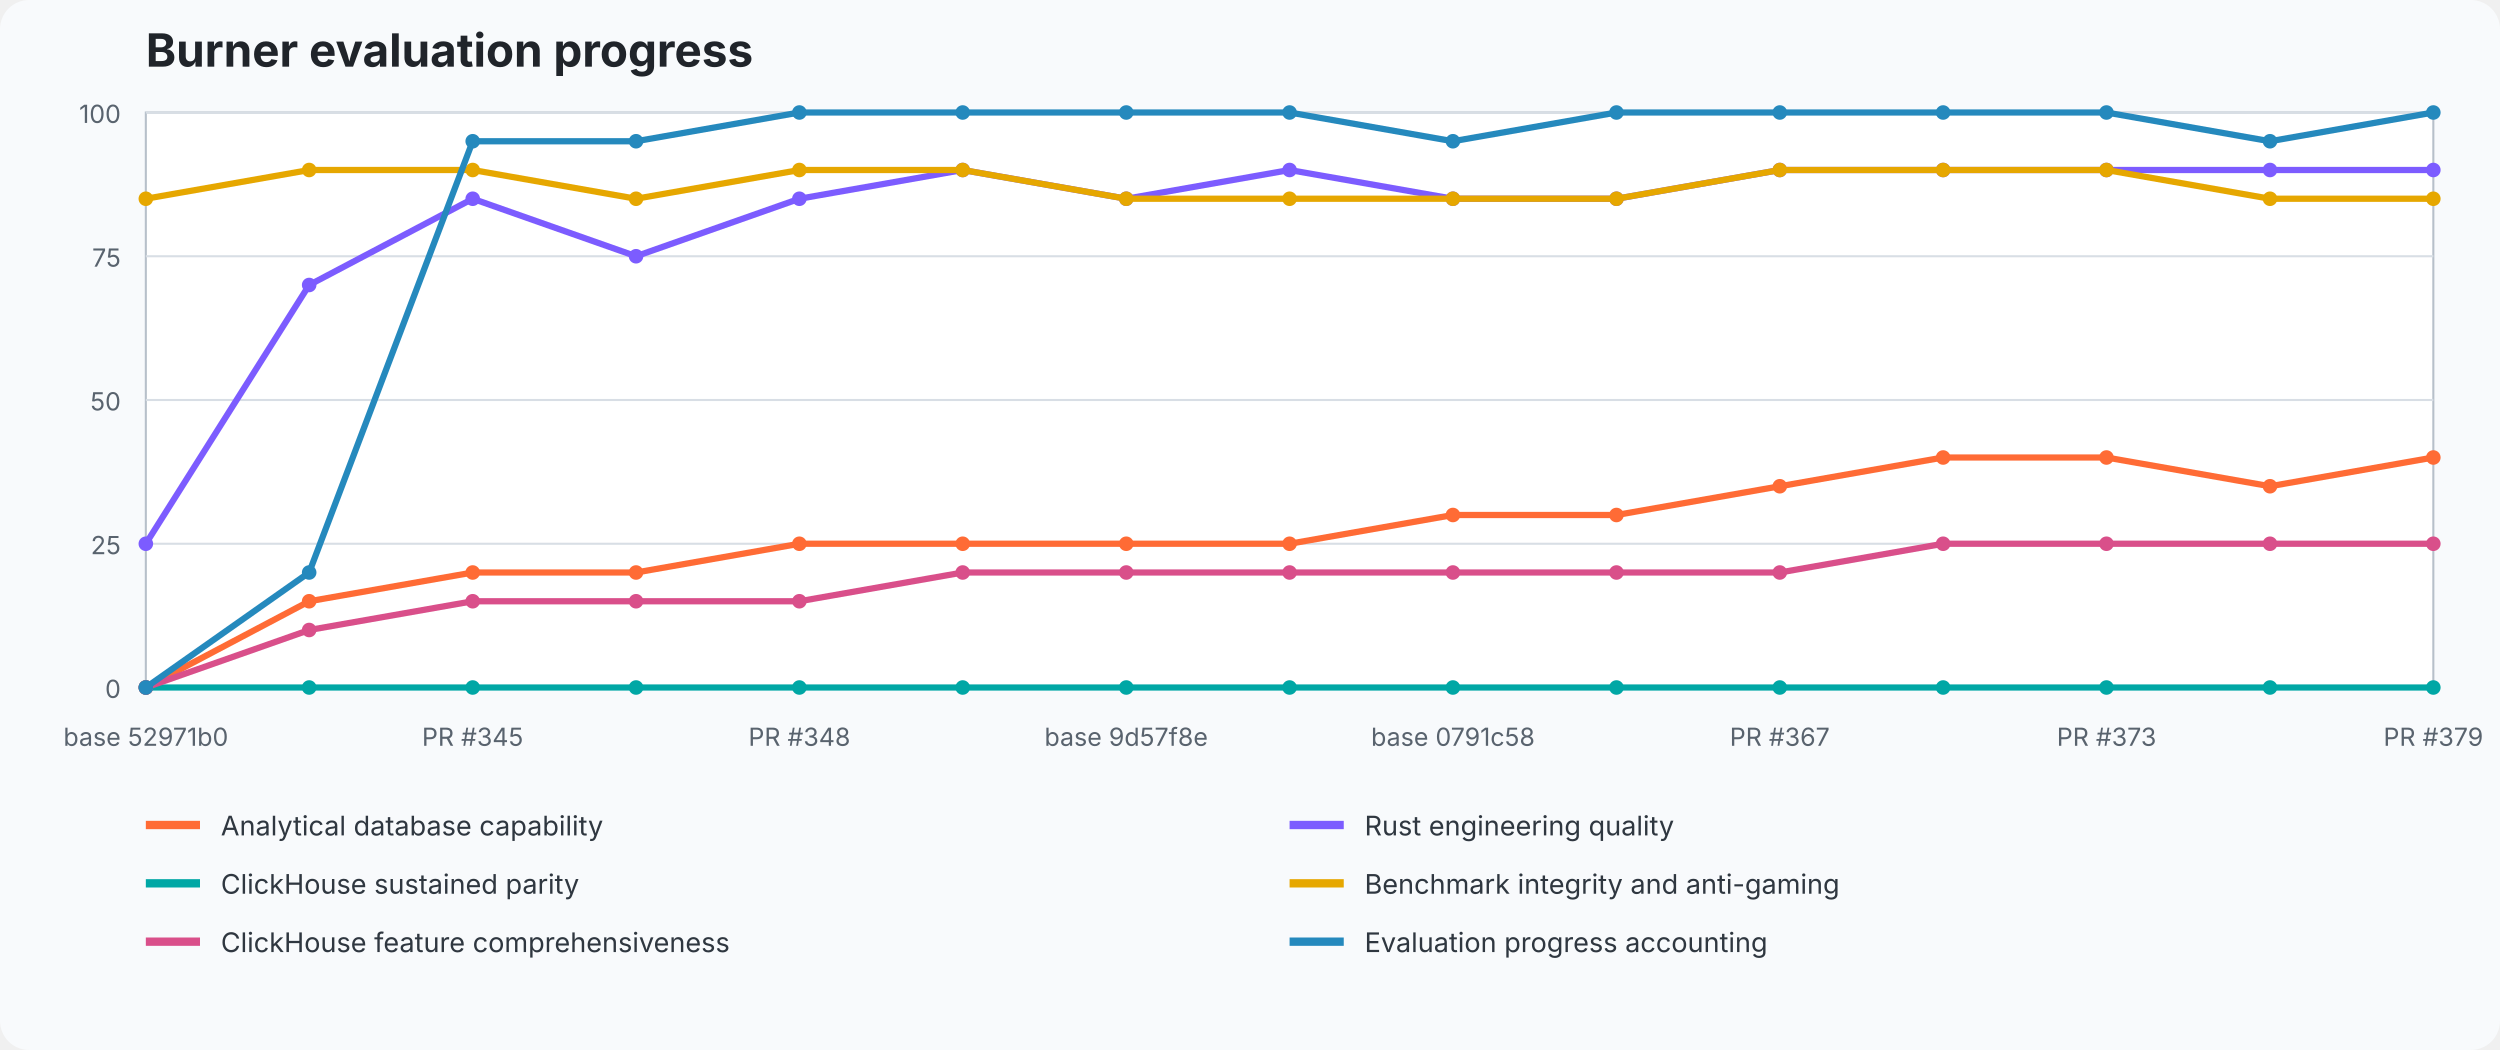
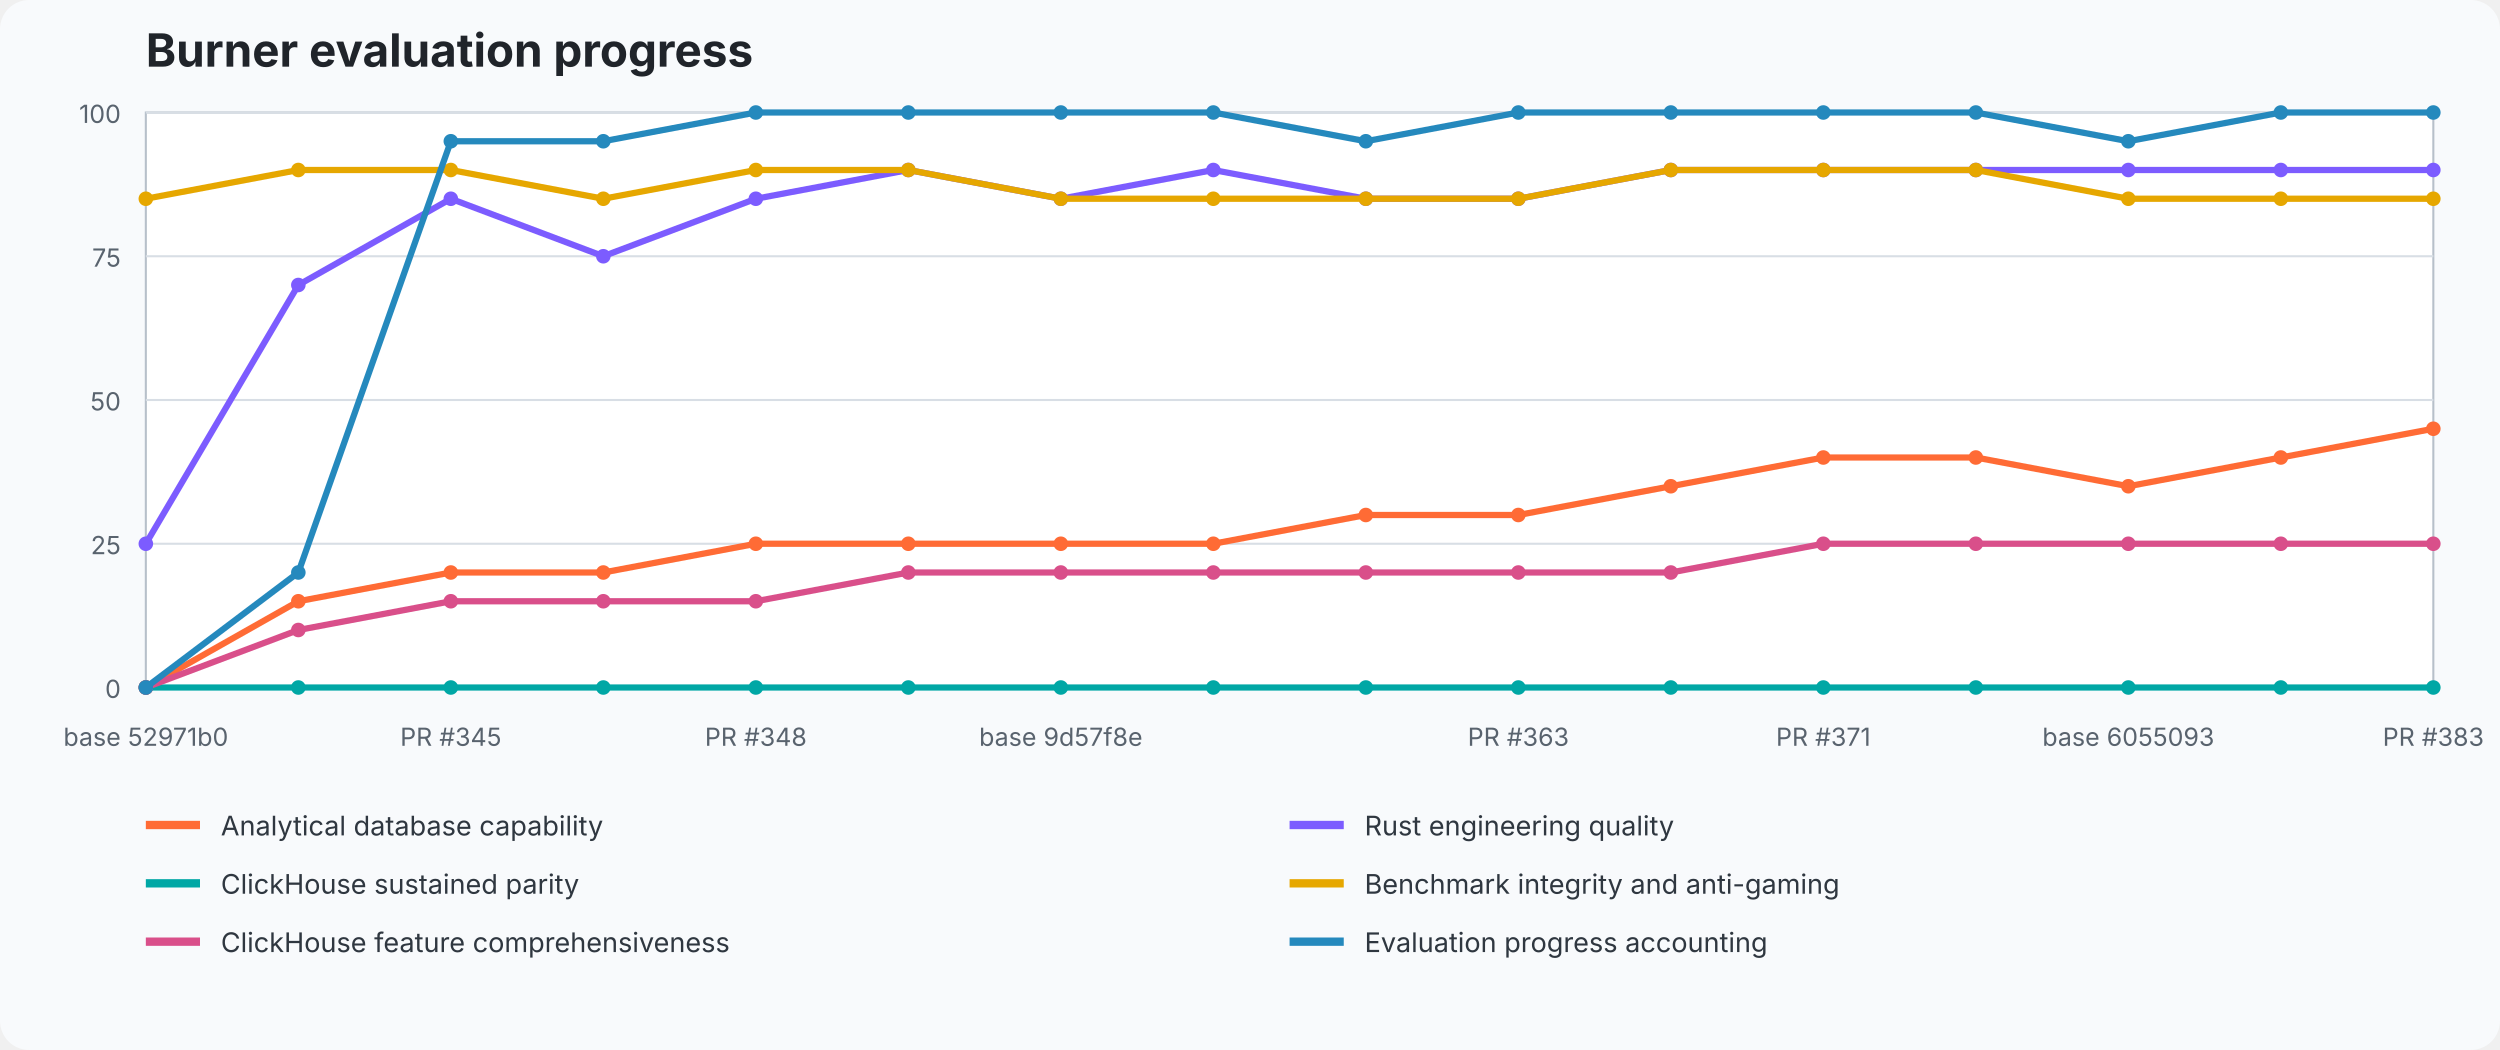
<svg xmlns="http://www.w3.org/2000/svg" width="1200" height="504" viewBox="0 0 1200 504" role="img" aria-labelledby="title desc">
  <style>text{font-family:ui-sans-serif,system-ui,-apple-system,BlinkMacSystemFont,"Segoe UI",sans-serif}.title{font-size:22px;font-weight:700;fill:#20242a}.axis{font-size:12px;fill:#59636e}.legend{font-size:13px;fill:#2f3740}.grid{stroke:#d8dee5;stroke-width:1}.plot{fill:#fff;stroke:#b7c0ca}</style>
  <rect width="100%" height="100%" fill="#f8fafc" rx="14" />
  <text x="70" y="32" class="title">Burner evaluation progress</text>
  <rect x="70" y="54" width="1098" height="276" class="plot" />
  <line x1="70" y1="330" x2="1168" y2="330" class="grid" />
  <text x="58" y="335" text-anchor="end" class="axis">0</text>
  <line x1="70" y1="261" x2="1168" y2="261" class="grid" />
  <text x="58" y="266" text-anchor="end" class="axis">25</text>
  <line x1="70" y1="192" x2="1168" y2="192" class="grid" />
  <text x="58" y="197" text-anchor="end" class="axis">50</text>
  <line x1="70" y1="123" x2="1168" y2="123" class="grid" />
  <text x="58" y="128" text-anchor="end" class="axis">75</text>
  <line x1="70" y1="54" x2="1168" y2="54" class="grid" />
  <text x="58" y="59" text-anchor="end" class="axis">100</text>
-   <polyline points="70.0,330.0 148.4,288.6 226.9,274.8 305.3,274.8 383.7,261.0 462.1,261.0 540.6,261.0 619.0,261.0 697.4,247.2 775.9,247.2 854.3,233.4 932.7,219.6 1011.1,219.6 1089.6,233.4 1168.0,219.6" fill="none" stroke="#ff6b35" stroke-width="3" stroke-linejoin="round" stroke-linecap="round" />
+   <polyline points="70.0,330.0 143.2,288.6 216.4,274.8 289.6,274.8 362.8,261.0 436.0,261.0 509.2,261.0 582.4,261.0 655.6,247.2 728.8,247.2 802.0,233.4 875.2,219.6 948.4,219.6 1021.6,233.4 1094.8,219.6 1168.0,205.8" fill="none" stroke="#ff6b35" stroke-width="3" stroke-linejoin="round" stroke-linecap="round" />
  <circle cx="70.0" cy="330.0" r="3.5" fill="#ff6b35" />
-   <circle cx="148.4" cy="288.6" r="3.5" fill="#ff6b35" />
-   <circle cx="226.9" cy="274.8" r="3.5" fill="#ff6b35" />
-   <circle cx="305.3" cy="274.8" r="3.5" fill="#ff6b35" />
-   <circle cx="383.7" cy="261.0" r="3.5" fill="#ff6b35" />
-   <circle cx="462.1" cy="261.0" r="3.5" fill="#ff6b35" />
-   <circle cx="540.6" cy="261.0" r="3.5" fill="#ff6b35" />
-   <circle cx="619.0" cy="261.0" r="3.5" fill="#ff6b35" />
-   <circle cx="697.4" cy="247.2" r="3.5" fill="#ff6b35" />
-   <circle cx="775.9" cy="247.2" r="3.5" fill="#ff6b35" />
-   <circle cx="854.3" cy="233.4" r="3.5" fill="#ff6b35" />
-   <circle cx="932.7" cy="219.6" r="3.5" fill="#ff6b35" />
-   <circle cx="1011.1" cy="219.6" r="3.5" fill="#ff6b35" />
-   <circle cx="1089.6" cy="233.4" r="3.5" fill="#ff6b35" />
-   <circle cx="1168.0" cy="219.6" r="3.5" fill="#ff6b35" />
-   <polyline points="70.0,261.0 148.4,136.8 226.9,95.4 305.3,123.0 383.7,95.4 462.1,81.6 540.6,95.4 619.0,81.6 697.4,95.4 775.9,95.4 854.3,81.6 932.7,81.6 1011.1,81.6 1089.6,81.6 1168.0,81.6" fill="none" stroke="#7c5cff" stroke-width="3" stroke-linejoin="round" stroke-linecap="round" />
+   <circle cx="143.2" cy="288.6" r="3.5" fill="#ff6b35" />
+   <circle cx="216.4" cy="274.8" r="3.5" fill="#ff6b35" />
+   <circle cx="289.6" cy="274.8" r="3.5" fill="#ff6b35" />
+   <circle cx="362.8" cy="261.0" r="3.5" fill="#ff6b35" />
+   <circle cx="436.0" cy="261.0" r="3.5" fill="#ff6b35" />
+   <circle cx="509.2" cy="261.0" r="3.5" fill="#ff6b35" />
+   <circle cx="582.4" cy="261.0" r="3.5" fill="#ff6b35" />
+   <circle cx="655.6" cy="247.2" r="3.5" fill="#ff6b35" />
+   <circle cx="728.8" cy="247.2" r="3.5" fill="#ff6b35" />
+   <circle cx="802.0" cy="233.4" r="3.5" fill="#ff6b35" />
+   <circle cx="875.2" cy="219.6" r="3.5" fill="#ff6b35" />
+   <circle cx="948.4" cy="219.6" r="3.5" fill="#ff6b35" />
+   <circle cx="1021.6" cy="233.4" r="3.5" fill="#ff6b35" />
+   <circle cx="1094.8" cy="219.6" r="3.5" fill="#ff6b35" />
+   <circle cx="1168.0" cy="205.8" r="3.5" fill="#ff6b35" />
+   <polyline points="70.0,261.0 143.2,136.8 216.4,95.4 289.6,123.0 362.8,95.4 436.0,81.6 509.2,95.4 582.4,81.6 655.6,95.4 728.8,95.4 802.0,81.6 875.2,81.6 948.4,81.6 1021.6,81.6 1094.8,81.6 1168.0,81.6" fill="none" stroke="#7c5cff" stroke-width="3" stroke-linejoin="round" stroke-linecap="round" />
  <circle cx="70.0" cy="261.0" r="3.5" fill="#7c5cff" />
-   <circle cx="148.4" cy="136.8" r="3.5" fill="#7c5cff" />
-   <circle cx="226.9" cy="95.4" r="3.5" fill="#7c5cff" />
-   <circle cx="305.3" cy="123.0" r="3.5" fill="#7c5cff" />
-   <circle cx="383.7" cy="95.4" r="3.5" fill="#7c5cff" />
-   <circle cx="462.1" cy="81.6" r="3.5" fill="#7c5cff" />
-   <circle cx="540.6" cy="95.4" r="3.5" fill="#7c5cff" />
-   <circle cx="619.0" cy="81.6" r="3.5" fill="#7c5cff" />
-   <circle cx="697.4" cy="95.4" r="3.5" fill="#7c5cff" />
-   <circle cx="775.9" cy="95.4" r="3.5" fill="#7c5cff" />
-   <circle cx="854.3" cy="81.6" r="3.5" fill="#7c5cff" />
-   <circle cx="932.7" cy="81.6" r="3.5" fill="#7c5cff" />
-   <circle cx="1011.1" cy="81.6" r="3.5" fill="#7c5cff" />
-   <circle cx="1089.6" cy="81.6" r="3.5" fill="#7c5cff" />
+   <circle cx="143.2" cy="136.8" r="3.5" fill="#7c5cff" />
+   <circle cx="216.4" cy="95.4" r="3.5" fill="#7c5cff" />
+   <circle cx="289.6" cy="123.0" r="3.5" fill="#7c5cff" />
+   <circle cx="362.8" cy="95.4" r="3.5" fill="#7c5cff" />
+   <circle cx="436.0" cy="81.6" r="3.5" fill="#7c5cff" />
+   <circle cx="509.2" cy="95.4" r="3.5" fill="#7c5cff" />
+   <circle cx="582.4" cy="81.6" r="3.5" fill="#7c5cff" />
+   <circle cx="655.6" cy="95.4" r="3.5" fill="#7c5cff" />
+   <circle cx="728.8" cy="95.4" r="3.5" fill="#7c5cff" />
+   <circle cx="802.0" cy="81.6" r="3.5" fill="#7c5cff" />
+   <circle cx="875.2" cy="81.6" r="3.5" fill="#7c5cff" />
+   <circle cx="948.4" cy="81.6" r="3.5" fill="#7c5cff" />
+   <circle cx="1021.6" cy="81.6" r="3.5" fill="#7c5cff" />
+   <circle cx="1094.8" cy="81.6" r="3.5" fill="#7c5cff" />
  <circle cx="1168.0" cy="81.6" r="3.5" fill="#7c5cff" />
-   <polyline points="70.0,330.0 148.4,330.0 226.9,330.0 305.3,330.0 383.7,330.0 462.1,330.0 540.6,330.0 619.0,330.0 697.4,330.0 775.9,330.0 854.3,330.0 932.7,330.0 1011.1,330.0 1089.6,330.0 1168.0,330.0" fill="none" stroke="#00a7a5" stroke-width="3" stroke-linejoin="round" stroke-linecap="round" />
+   <polyline points="70.0,330.0 143.2,330.0 216.4,330.0 289.6,330.0 362.8,330.0 436.0,330.0 509.2,330.0 582.4,330.0 655.6,330.0 728.8,330.0 802.0,330.0 875.2,330.0 948.4,330.0 1021.6,330.0 1094.8,330.0 1168.0,330.0" fill="none" stroke="#00a7a5" stroke-width="3" stroke-linejoin="round" stroke-linecap="round" />
  <circle cx="70.0" cy="330.0" r="3.5" fill="#00a7a5" />
-   <circle cx="148.4" cy="330.0" r="3.5" fill="#00a7a5" />
-   <circle cx="226.9" cy="330.0" r="3.5" fill="#00a7a5" />
-   <circle cx="305.3" cy="330.0" r="3.5" fill="#00a7a5" />
-   <circle cx="383.7" cy="330.0" r="3.5" fill="#00a7a5" />
-   <circle cx="462.1" cy="330.0" r="3.5" fill="#00a7a5" />
-   <circle cx="540.6" cy="330.0" r="3.5" fill="#00a7a5" />
-   <circle cx="619.0" cy="330.0" r="3.5" fill="#00a7a5" />
-   <circle cx="697.4" cy="330.0" r="3.5" fill="#00a7a5" />
-   <circle cx="775.9" cy="330.0" r="3.5" fill="#00a7a5" />
-   <circle cx="854.3" cy="330.0" r="3.5" fill="#00a7a5" />
-   <circle cx="932.7" cy="330.0" r="3.5" fill="#00a7a5" />
-   <circle cx="1011.1" cy="330.0" r="3.5" fill="#00a7a5" />
-   <circle cx="1089.6" cy="330.0" r="3.5" fill="#00a7a5" />
+   <circle cx="143.2" cy="330.0" r="3.5" fill="#00a7a5" />
+   <circle cx="216.4" cy="330.0" r="3.5" fill="#00a7a5" />
+   <circle cx="289.6" cy="330.0" r="3.5" fill="#00a7a5" />
+   <circle cx="362.8" cy="330.0" r="3.5" fill="#00a7a5" />
+   <circle cx="436.0" cy="330.0" r="3.5" fill="#00a7a5" />
+   <circle cx="509.2" cy="330.0" r="3.5" fill="#00a7a5" />
+   <circle cx="582.4" cy="330.0" r="3.5" fill="#00a7a5" />
+   <circle cx="655.6" cy="330.0" r="3.5" fill="#00a7a5" />
+   <circle cx="728.8" cy="330.0" r="3.5" fill="#00a7a5" />
+   <circle cx="802.0" cy="330.0" r="3.5" fill="#00a7a5" />
+   <circle cx="875.2" cy="330.0" r="3.5" fill="#00a7a5" />
+   <circle cx="948.4" cy="330.0" r="3.5" fill="#00a7a5" />
+   <circle cx="1021.6" cy="330.0" r="3.5" fill="#00a7a5" />
+   <circle cx="1094.8" cy="330.0" r="3.5" fill="#00a7a5" />
  <circle cx="1168.0" cy="330.0" r="3.5" fill="#00a7a5" />
-   <polyline points="70.0,95.4 148.4,81.6 226.9,81.6 305.3,95.4 383.7,81.6 462.1,81.6 540.6,95.4 619.0,95.4 697.4,95.4 775.9,95.4 854.3,81.6 932.7,81.6 1011.1,81.6 1089.6,95.4 1168.0,95.4" fill="none" stroke="#e6a700" stroke-width="3" stroke-linejoin="round" stroke-linecap="round" />
+   <polyline points="70.0,95.4 143.2,81.6 216.4,81.6 289.6,95.4 362.8,81.6 436.0,81.6 509.2,95.4 582.4,95.4 655.6,95.4 728.8,95.4 802.0,81.6 875.2,81.6 948.4,81.6 1021.6,95.4 1094.8,95.4 1168.0,95.4" fill="none" stroke="#e6a700" stroke-width="3" stroke-linejoin="round" stroke-linecap="round" />
  <circle cx="70.0" cy="95.4" r="3.5" fill="#e6a700" />
-   <circle cx="148.4" cy="81.6" r="3.5" fill="#e6a700" />
-   <circle cx="226.9" cy="81.6" r="3.5" fill="#e6a700" />
-   <circle cx="305.3" cy="95.4" r="3.5" fill="#e6a700" />
-   <circle cx="383.7" cy="81.6" r="3.5" fill="#e6a700" />
-   <circle cx="462.1" cy="81.6" r="3.5" fill="#e6a700" />
-   <circle cx="540.6" cy="95.4" r="3.5" fill="#e6a700" />
-   <circle cx="619.0" cy="95.4" r="3.5" fill="#e6a700" />
-   <circle cx="697.4" cy="95.4" r="3.5" fill="#e6a700" />
-   <circle cx="775.9" cy="95.4" r="3.5" fill="#e6a700" />
-   <circle cx="854.3" cy="81.6" r="3.5" fill="#e6a700" />
-   <circle cx="932.7" cy="81.6" r="3.5" fill="#e6a700" />
-   <circle cx="1011.1" cy="81.6" r="3.5" fill="#e6a700" />
-   <circle cx="1089.6" cy="95.4" r="3.5" fill="#e6a700" />
+   <circle cx="143.2" cy="81.6" r="3.5" fill="#e6a700" />
+   <circle cx="216.4" cy="81.6" r="3.5" fill="#e6a700" />
+   <circle cx="289.6" cy="95.4" r="3.5" fill="#e6a700" />
+   <circle cx="362.8" cy="81.6" r="3.5" fill="#e6a700" />
+   <circle cx="436.0" cy="81.6" r="3.5" fill="#e6a700" />
+   <circle cx="509.2" cy="95.4" r="3.5" fill="#e6a700" />
+   <circle cx="582.4" cy="95.4" r="3.5" fill="#e6a700" />
+   <circle cx="655.6" cy="95.4" r="3.5" fill="#e6a700" />
+   <circle cx="728.8" cy="95.4" r="3.5" fill="#e6a700" />
+   <circle cx="802.0" cy="81.6" r="3.5" fill="#e6a700" />
+   <circle cx="875.2" cy="81.6" r="3.5" fill="#e6a700" />
+   <circle cx="948.4" cy="81.6" r="3.5" fill="#e6a700" />
+   <circle cx="1021.6" cy="95.4" r="3.5" fill="#e6a700" />
+   <circle cx="1094.8" cy="95.4" r="3.5" fill="#e6a700" />
  <circle cx="1168.0" cy="95.4" r="3.5" fill="#e6a700" />
-   <polyline points="70.0,330.0 148.4,302.4 226.9,288.6 305.3,288.6 383.7,288.6 462.1,274.8 540.6,274.8 619.0,274.8 697.4,274.8 775.9,274.8 854.3,274.8 932.7,261.0 1011.1,261.0 1089.6,261.0 1168.0,261.0" fill="none" stroke="#d94f8a" stroke-width="3" stroke-linejoin="round" stroke-linecap="round" />
+   <polyline points="70.0,330.0 143.2,302.4 216.4,288.6 289.6,288.6 362.8,288.6 436.0,274.8 509.2,274.8 582.4,274.8 655.6,274.8 728.8,274.8 802.0,274.8 875.2,261.0 948.4,261.0 1021.6,261.0 1094.8,261.0 1168.0,261.0" fill="none" stroke="#d94f8a" stroke-width="3" stroke-linejoin="round" stroke-linecap="round" />
  <circle cx="70.0" cy="330.0" r="3.5" fill="#d94f8a" />
-   <circle cx="148.4" cy="302.4" r="3.5" fill="#d94f8a" />
-   <circle cx="226.9" cy="288.6" r="3.5" fill="#d94f8a" />
-   <circle cx="305.3" cy="288.6" r="3.5" fill="#d94f8a" />
-   <circle cx="383.7" cy="288.6" r="3.5" fill="#d94f8a" />
-   <circle cx="462.1" cy="274.8" r="3.5" fill="#d94f8a" />
-   <circle cx="540.6" cy="274.8" r="3.5" fill="#d94f8a" />
-   <circle cx="619.0" cy="274.8" r="3.5" fill="#d94f8a" />
-   <circle cx="697.4" cy="274.8" r="3.5" fill="#d94f8a" />
-   <circle cx="775.9" cy="274.8" r="3.5" fill="#d94f8a" />
-   <circle cx="854.3" cy="274.8" r="3.5" fill="#d94f8a" />
-   <circle cx="932.7" cy="261.0" r="3.5" fill="#d94f8a" />
-   <circle cx="1011.1" cy="261.0" r="3.5" fill="#d94f8a" />
-   <circle cx="1089.6" cy="261.0" r="3.5" fill="#d94f8a" />
+   <circle cx="143.2" cy="302.4" r="3.5" fill="#d94f8a" />
+   <circle cx="216.4" cy="288.6" r="3.5" fill="#d94f8a" />
+   <circle cx="289.6" cy="288.6" r="3.5" fill="#d94f8a" />
+   <circle cx="362.8" cy="288.6" r="3.5" fill="#d94f8a" />
+   <circle cx="436.0" cy="274.8" r="3.5" fill="#d94f8a" />
+   <circle cx="509.2" cy="274.8" r="3.5" fill="#d94f8a" />
+   <circle cx="582.4" cy="274.8" r="3.5" fill="#d94f8a" />
+   <circle cx="655.6" cy="274.8" r="3.5" fill="#d94f8a" />
+   <circle cx="728.8" cy="274.8" r="3.5" fill="#d94f8a" />
+   <circle cx="802.0" cy="274.8" r="3.5" fill="#d94f8a" />
+   <circle cx="875.2" cy="261.0" r="3.5" fill="#d94f8a" />
+   <circle cx="948.4" cy="261.0" r="3.5" fill="#d94f8a" />
+   <circle cx="1021.6" cy="261.0" r="3.5" fill="#d94f8a" />
+   <circle cx="1094.8" cy="261.0" r="3.5" fill="#d94f8a" />
  <circle cx="1168.0" cy="261.0" r="3.5" fill="#d94f8a" />
-   <polyline points="70.0,330.0 148.4,274.8 226.9,67.8 305.3,67.8 383.7,54.0 462.1,54.0 540.6,54.0 619.0,54.0 697.4,67.8 775.9,54.0 854.3,54.0 932.7,54.0 1011.1,54.0 1089.6,67.8 1168.0,54.0" fill="none" stroke="#2589bd" stroke-width="3" stroke-linejoin="round" stroke-linecap="round" />
+   <polyline points="70.0,330.0 143.2,274.8 216.4,67.8 289.6,67.8 362.8,54.0 436.0,54.0 509.2,54.0 582.4,54.0 655.6,67.8 728.8,54.0 802.0,54.0 875.2,54.0 948.4,54.0 1021.6,67.8 1094.8,54.0 1168.0,54.0" fill="none" stroke="#2589bd" stroke-width="3" stroke-linejoin="round" stroke-linecap="round" />
  <circle cx="70.0" cy="330.0" r="3.5" fill="#2589bd" />
-   <circle cx="148.4" cy="274.8" r="3.5" fill="#2589bd" />
-   <circle cx="226.9" cy="67.8" r="3.5" fill="#2589bd" />
-   <circle cx="305.3" cy="67.8" r="3.5" fill="#2589bd" />
-   <circle cx="383.7" cy="54.0" r="3.5" fill="#2589bd" />
-   <circle cx="462.1" cy="54.0" r="3.5" fill="#2589bd" />
-   <circle cx="540.6" cy="54.0" r="3.5" fill="#2589bd" />
-   <circle cx="619.0" cy="54.0" r="3.5" fill="#2589bd" />
-   <circle cx="697.4" cy="67.8" r="3.5" fill="#2589bd" />
-   <circle cx="775.9" cy="54.0" r="3.5" fill="#2589bd" />
-   <circle cx="854.3" cy="54.0" r="3.5" fill="#2589bd" />
-   <circle cx="932.7" cy="54.0" r="3.5" fill="#2589bd" />
-   <circle cx="1011.1" cy="54.0" r="3.5" fill="#2589bd" />
-   <circle cx="1089.6" cy="67.8" r="3.5" fill="#2589bd" />
+   <circle cx="143.2" cy="274.8" r="3.5" fill="#2589bd" />
+   <circle cx="216.4" cy="67.8" r="3.5" fill="#2589bd" />
+   <circle cx="289.6" cy="67.8" r="3.5" fill="#2589bd" />
+   <circle cx="362.8" cy="54.0" r="3.5" fill="#2589bd" />
+   <circle cx="436.0" cy="54.0" r="3.5" fill="#2589bd" />
+   <circle cx="509.2" cy="54.0" r="3.5" fill="#2589bd" />
+   <circle cx="582.4" cy="54.0" r="3.5" fill="#2589bd" />
+   <circle cx="655.6" cy="67.8" r="3.5" fill="#2589bd" />
+   <circle cx="728.8" cy="54.0" r="3.5" fill="#2589bd" />
+   <circle cx="802.0" cy="54.0" r="3.5" fill="#2589bd" />
+   <circle cx="875.2" cy="54.0" r="3.5" fill="#2589bd" />
+   <circle cx="948.4" cy="54.0" r="3.5" fill="#2589bd" />
+   <circle cx="1021.6" cy="67.8" r="3.5" fill="#2589bd" />
+   <circle cx="1094.8" cy="54.0" r="3.5" fill="#2589bd" />
  <circle cx="1168.0" cy="54.0" r="3.5" fill="#2589bd" />
  <text x="70" y="358" text-anchor="middle" class="axis">base 52971b0</text>
-   <text x="226.857" y="358" text-anchor="middle" class="axis">PR #345</text>
-   <text x="383.714" y="358" text-anchor="middle" class="axis">PR #348</text>
-   <text x="540.571" y="358" text-anchor="middle" class="axis">base 9d57f8e</text>
-   <text x="697.429" y="358" text-anchor="middle" class="axis">base 0791c58</text>
-   <text x="854.286" y="358" text-anchor="middle" class="axis">PR #367</text>
-   <text x="1011.143" y="358" text-anchor="middle" class="axis">PR #373</text>
-   <text x="1168" y="358" text-anchor="middle" class="axis">PR #379</text>
+   <text x="216.4" y="358" text-anchor="middle" class="axis">PR #345</text>
+   <text x="362.8" y="358" text-anchor="middle" class="axis">PR #348</text>
+   <text x="509.2" y="358" text-anchor="middle" class="axis">base 9d57f8e</text>
+   <text x="728.8" y="358" text-anchor="middle" class="axis">PR #363</text>
+   <text x="875.2" y="358" text-anchor="middle" class="axis">PR #371</text>
+   <text x="1021.6" y="358" text-anchor="middle" class="axis">base 6055093</text>
+   <text x="1168" y="358" text-anchor="middle" class="axis">PR #383</text>
  <line x1="70" y1="396" x2="96" y2="396" stroke="#ff6b35" stroke-width="4" />
  <text x="106" y="401" class="legend">Analytical database capability</text>
  <line x1="619" y1="396" x2="645" y2="396" stroke="#7c5cff" stroke-width="4" />
  <text x="655" y="401" class="legend">Rust engineering quality</text>
  <line x1="70" y1="424" x2="96" y2="424" stroke="#00a7a5" stroke-width="4" />
  <text x="106" y="429" class="legend">ClickHouse sustained parity</text>
  <line x1="619" y1="424" x2="645" y2="424" stroke="#e6a700" stroke-width="4" />
  <text x="655" y="429" class="legend">Benchmark integrity and anti-gaming</text>
  <line x1="70" y1="452" x2="96" y2="452" stroke="#d94f8a" stroke-width="4" />
  <text x="106" y="457" class="legend">ClickHouse feature comprehensiveness</text>
  <line x1="619" y1="452" x2="645" y2="452" stroke="#2589bd" stroke-width="4" />
  <text x="655" y="457" class="legend">Evaluation progress accounting</text>
</svg>
